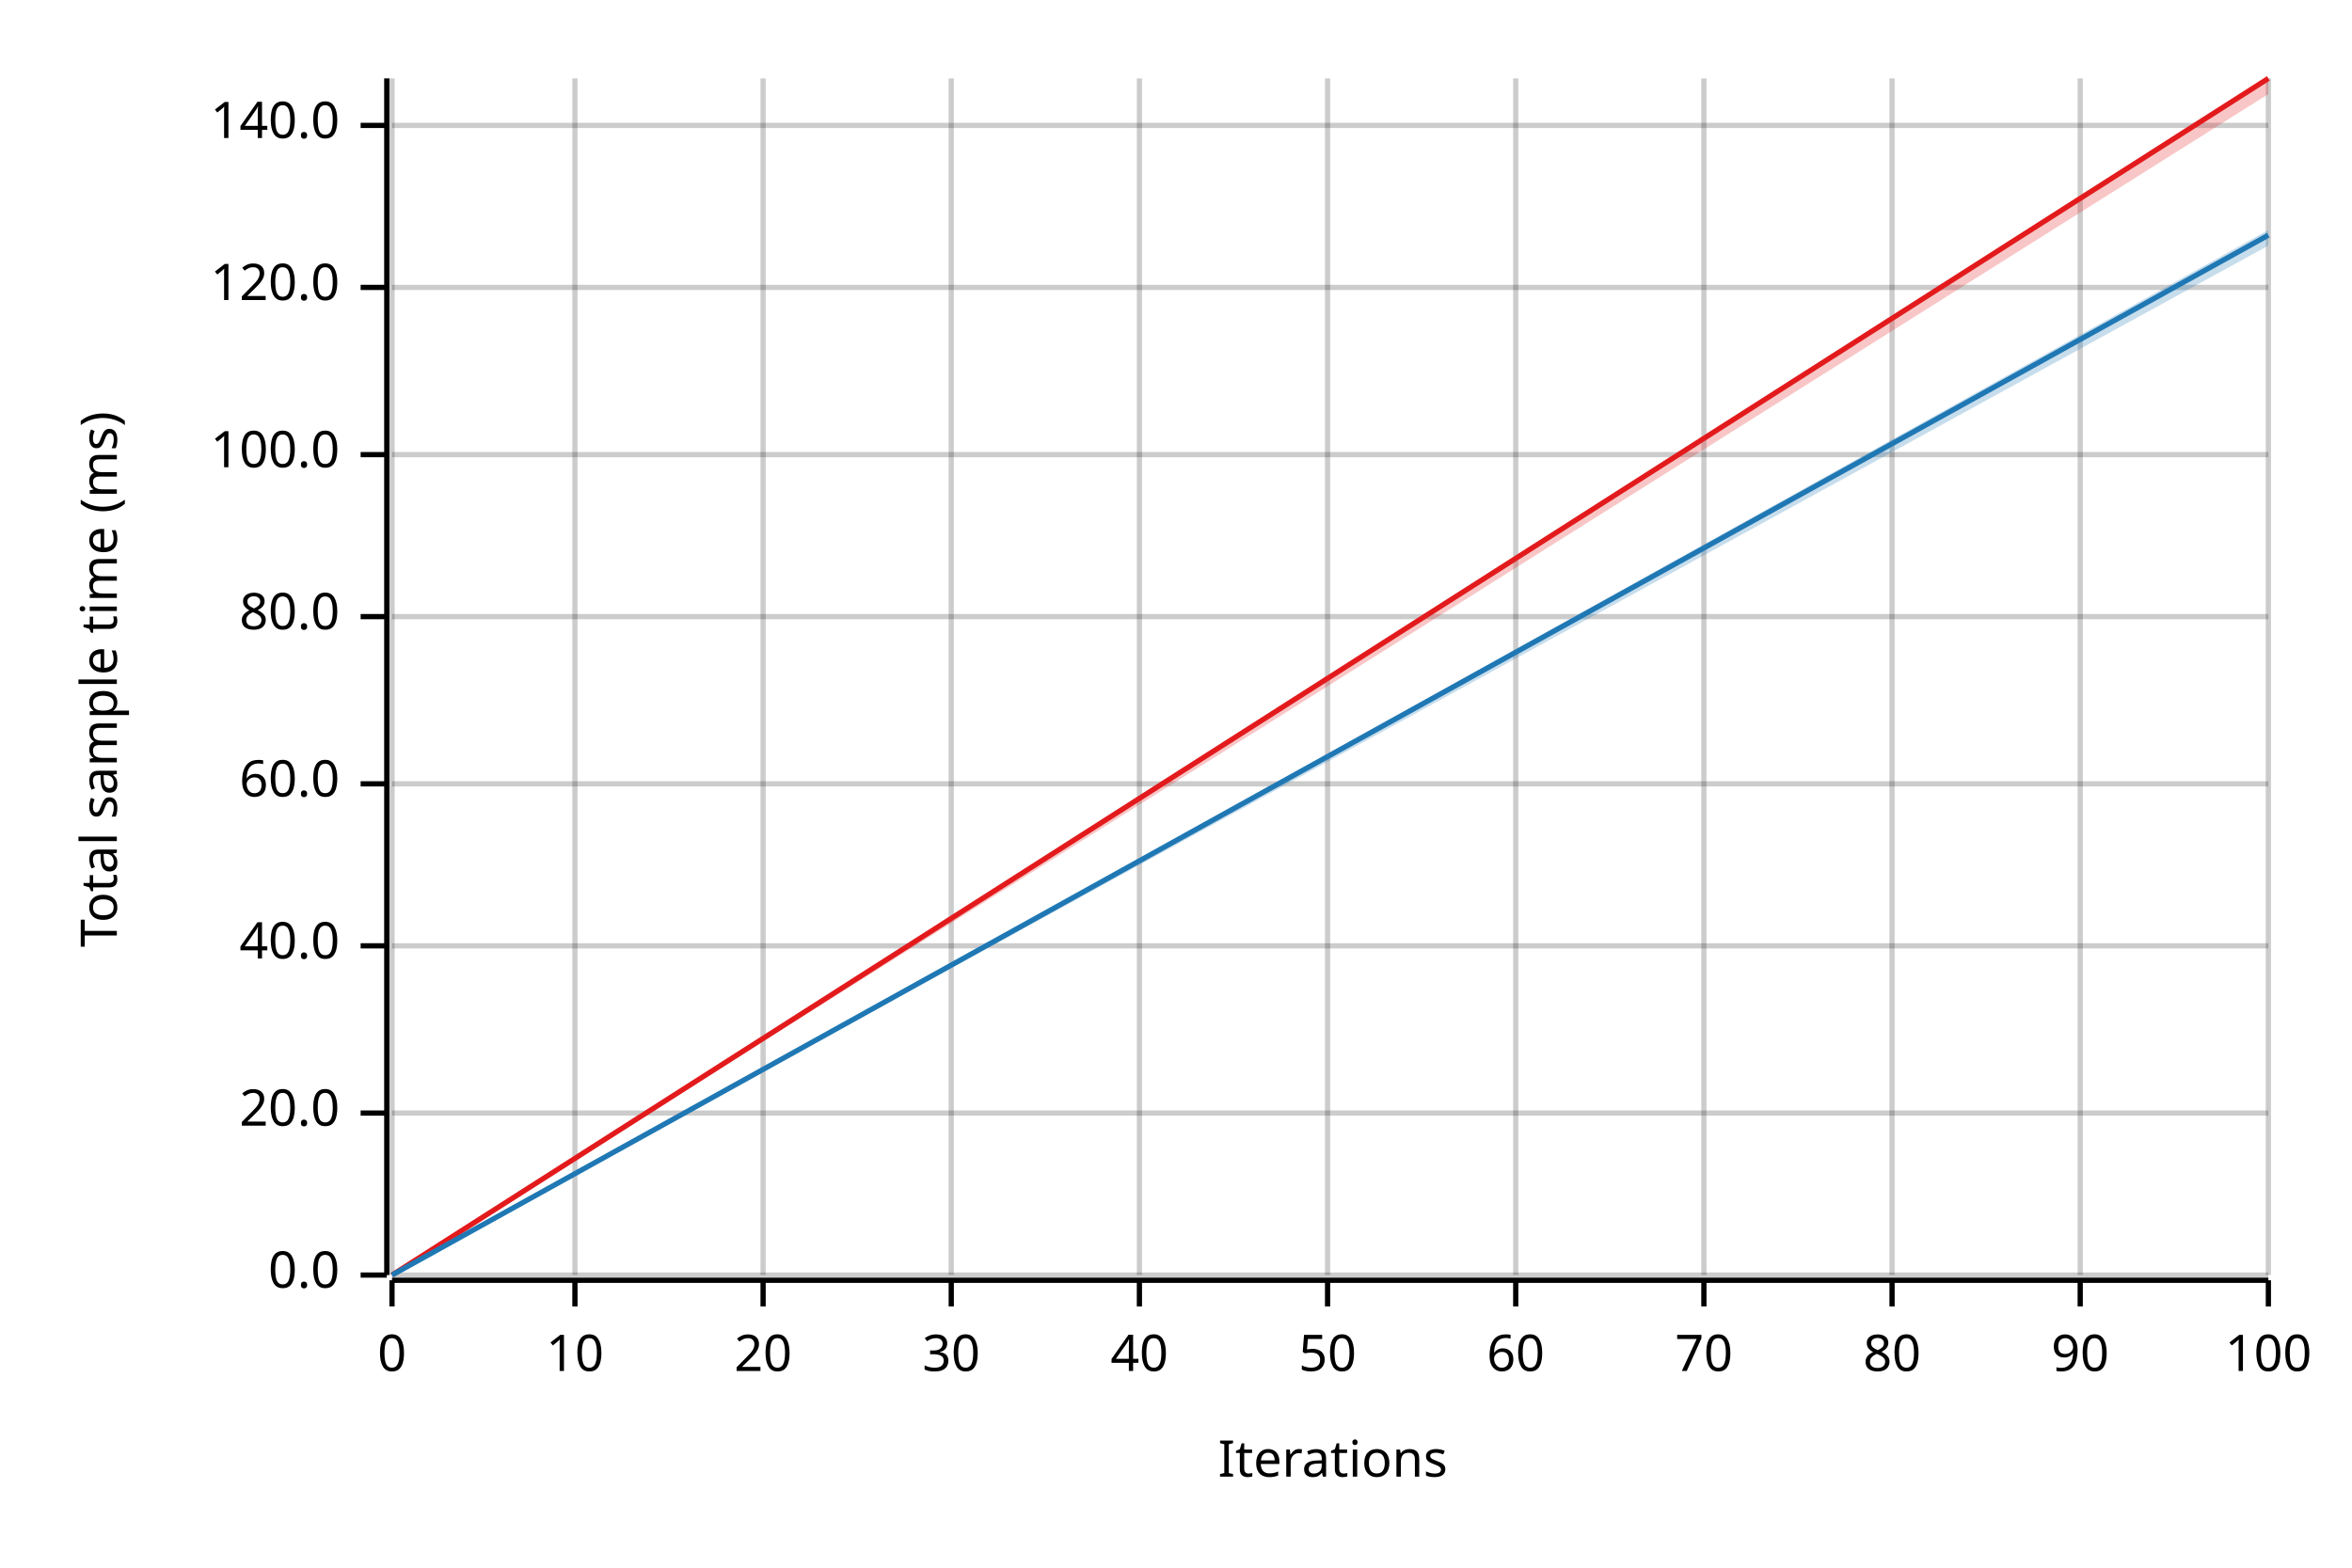
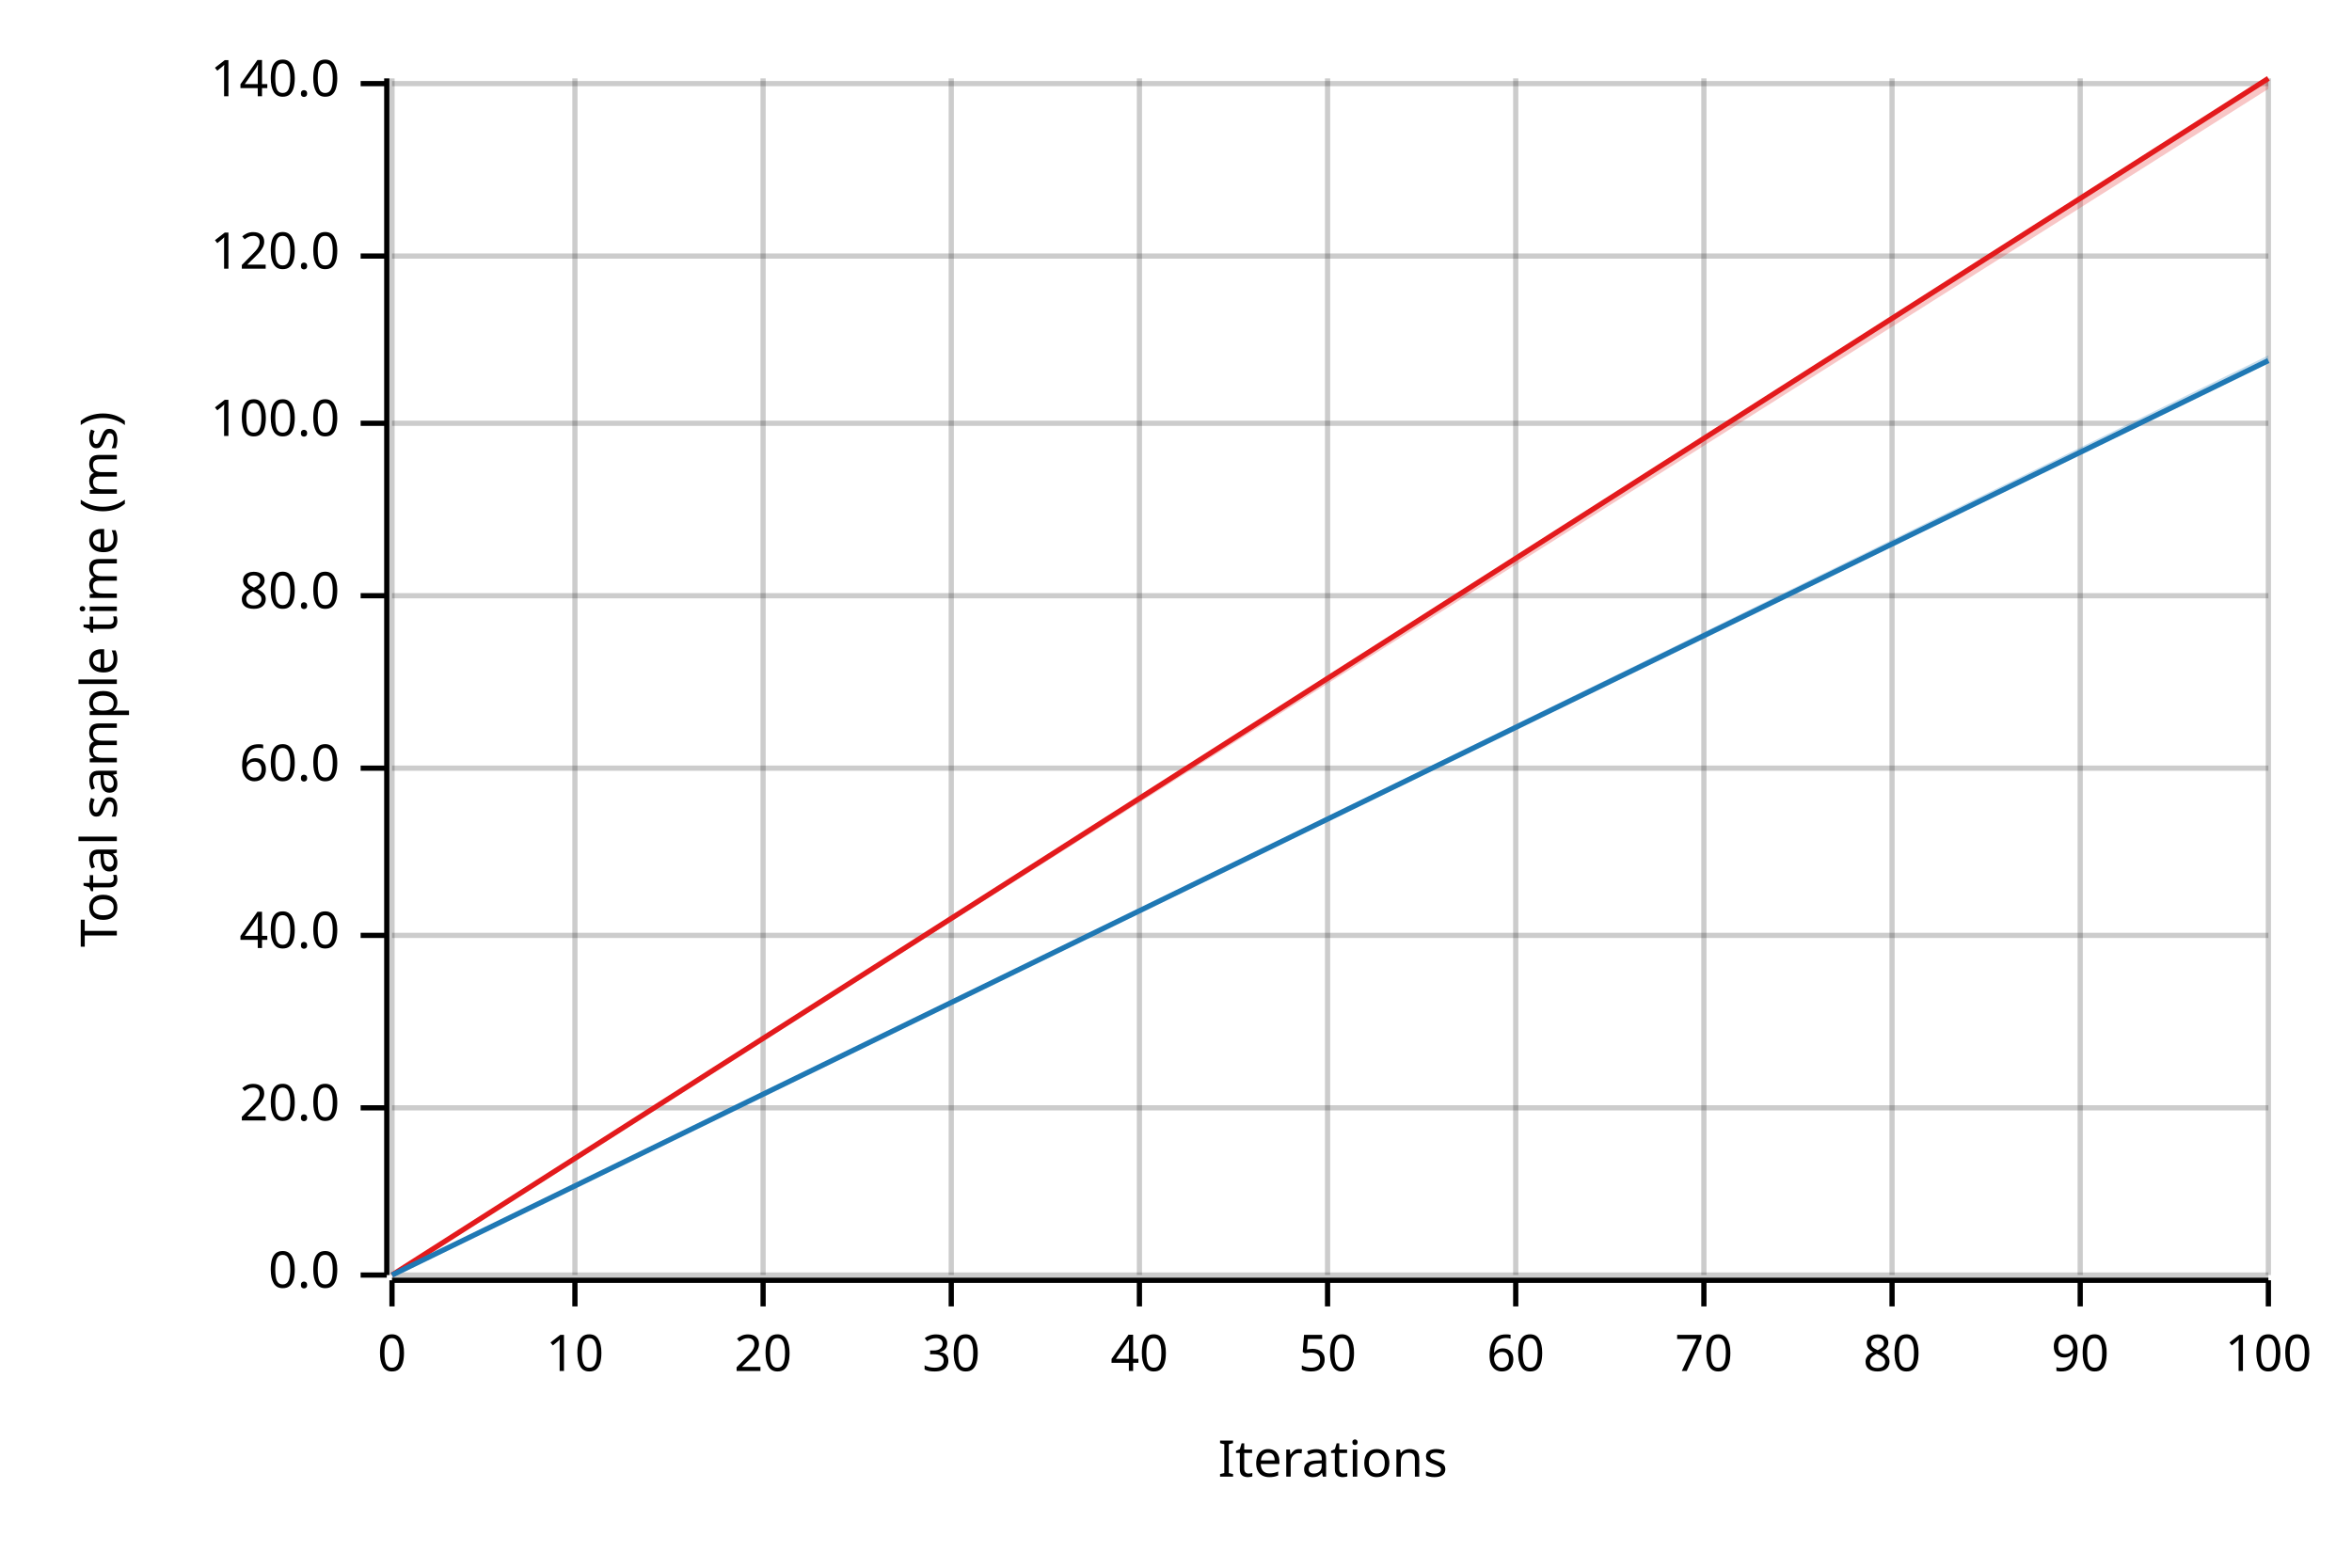
<svg xmlns="http://www.w3.org/2000/svg" width="450" height="300" viewBox="0 0 450 300">
  <text x="15" y="130" dy="0.76em" text-anchor="middle" font-family="sans-serif" font-size="9.677" opacity="1" fill="#000000" transform="rotate(270, 15, 130)">
Total sample time (ms)
</text>
  <text x="255" y="285" dy="-0.5ex" text-anchor="middle" font-family="sans-serif" font-size="9.677" opacity="1" fill="#000000">
Iterations
</text>
  <line opacity="0.2" stroke="#000000" stroke-width="1" x1="75" y1="244" x2="75" y2="15" />
  <line opacity="0.2" stroke="#000000" stroke-width="1" x1="110" y1="244" x2="110" y2="15" />
  <line opacity="0.2" stroke="#000000" stroke-width="1" x1="146" y1="244" x2="146" y2="15" />
  <line opacity="0.2" stroke="#000000" stroke-width="1" x1="182" y1="244" x2="182" y2="15" />
  <line opacity="0.2" stroke="#000000" stroke-width="1" x1="218" y1="244" x2="218" y2="15" />
  <line opacity="0.2" stroke="#000000" stroke-width="1" x1="254" y1="244" x2="254" y2="15" />
  <line opacity="0.2" stroke="#000000" stroke-width="1" x1="290" y1="244" x2="290" y2="15" />
  <line opacity="0.2" stroke="#000000" stroke-width="1" x1="326" y1="244" x2="326" y2="15" />
  <line opacity="0.2" stroke="#000000" stroke-width="1" x1="362" y1="244" x2="362" y2="15" />
  <line opacity="0.2" stroke="#000000" stroke-width="1" x1="398" y1="244" x2="398" y2="15" />
  <line opacity="0.2" stroke="#000000" stroke-width="1" x1="434" y1="244" x2="434" y2="15" />
  <line opacity="0.2" stroke="#000000" stroke-width="1" x1="75" y1="244" x2="434" y2="244" />
-   <line opacity="0.2" stroke="#000000" stroke-width="1" x1="75" y1="213" x2="434" y2="213" />
-   <line opacity="0.2" stroke="#000000" stroke-width="1" x1="75" y1="181" x2="434" y2="181" />
-   <line opacity="0.2" stroke="#000000" stroke-width="1" x1="75" y1="150" x2="434" y2="150" />
-   <line opacity="0.2" stroke="#000000" stroke-width="1" x1="75" y1="118" x2="434" y2="118" />
-   <line opacity="0.2" stroke="#000000" stroke-width="1" x1="75" y1="87" x2="434" y2="87" />
-   <line opacity="0.2" stroke="#000000" stroke-width="1" x1="75" y1="55" x2="434" y2="55" />
-   <line opacity="0.2" stroke="#000000" stroke-width="1" x1="75" y1="24" x2="434" y2="24" />
+   <line opacity="0.2" stroke="#000000" stroke-width="1" x1="75" y1="212" x2="434" y2="212" />
+   <line opacity="0.2" stroke="#000000" stroke-width="1" x1="75" y1="179" x2="434" y2="179" />
+   <line opacity="0.2" stroke="#000000" stroke-width="1" x1="75" y1="147" x2="434" y2="147" />
+   <line opacity="0.2" stroke="#000000" stroke-width="1" x1="75" y1="114" x2="434" y2="114" />
+   <line opacity="0.2" stroke="#000000" stroke-width="1" x1="75" y1="81" x2="434" y2="81" />
+   <line opacity="0.2" stroke="#000000" stroke-width="1" x1="75" y1="49" x2="434" y2="49" />
+   <line opacity="0.2" stroke="#000000" stroke-width="1" x1="75" y1="16" x2="434" y2="16" />
  <polyline fill="none" opacity="1" stroke="#000000" stroke-width="1" points="74,15 74,244 " />
  <text x="65" y="244" dy="0.5ex" text-anchor="end" font-family="sans-serif" font-size="9.677" opacity="1" fill="#000000">
0.0
</text>
  <polyline fill="none" opacity="1" stroke="#000000" stroke-width="1" points="69,244 74,244 " />
-   <text x="65" y="213" dy="0.5ex" text-anchor="end" font-family="sans-serif" font-size="9.677" opacity="1" fill="#000000">
+   <text x="65" y="212" dy="0.5ex" text-anchor="end" font-family="sans-serif" font-size="9.677" opacity="1" fill="#000000">
20.0
</text>
-   <polyline fill="none" opacity="1" stroke="#000000" stroke-width="1" points="69,213 74,213 " />
-   <text x="65" y="181" dy="0.5ex" text-anchor="end" font-family="sans-serif" font-size="9.677" opacity="1" fill="#000000">
+   <polyline fill="none" opacity="1" stroke="#000000" stroke-width="1" points="69,212 74,212 " />
+   <text x="65" y="179" dy="0.5ex" text-anchor="end" font-family="sans-serif" font-size="9.677" opacity="1" fill="#000000">
40.0
</text>
-   <polyline fill="none" opacity="1" stroke="#000000" stroke-width="1" points="69,181 74,181 " />
-   <text x="65" y="150" dy="0.5ex" text-anchor="end" font-family="sans-serif" font-size="9.677" opacity="1" fill="#000000">
+   <polyline fill="none" opacity="1" stroke="#000000" stroke-width="1" points="69,179 74,179 " />
+   <text x="65" y="147" dy="0.5ex" text-anchor="end" font-family="sans-serif" font-size="9.677" opacity="1" fill="#000000">
60.0
</text>
-   <polyline fill="none" opacity="1" stroke="#000000" stroke-width="1" points="69,150 74,150 " />
-   <text x="65" y="118" dy="0.5ex" text-anchor="end" font-family="sans-serif" font-size="9.677" opacity="1" fill="#000000">
+   <polyline fill="none" opacity="1" stroke="#000000" stroke-width="1" points="69,147 74,147 " />
+   <text x="65" y="114" dy="0.5ex" text-anchor="end" font-family="sans-serif" font-size="9.677" opacity="1" fill="#000000">
80.0
</text>
-   <polyline fill="none" opacity="1" stroke="#000000" stroke-width="1" points="69,118 74,118 " />
-   <text x="65" y="87" dy="0.5ex" text-anchor="end" font-family="sans-serif" font-size="9.677" opacity="1" fill="#000000">
+   <polyline fill="none" opacity="1" stroke="#000000" stroke-width="1" points="69,114 74,114 " />
+   <text x="65" y="81" dy="0.5ex" text-anchor="end" font-family="sans-serif" font-size="9.677" opacity="1" fill="#000000">
100.0
</text>
-   <polyline fill="none" opacity="1" stroke="#000000" stroke-width="1" points="69,87 74,87 " />
-   <text x="65" y="55" dy="0.5ex" text-anchor="end" font-family="sans-serif" font-size="9.677" opacity="1" fill="#000000">
+   <polyline fill="none" opacity="1" stroke="#000000" stroke-width="1" points="69,81 74,81 " />
+   <text x="65" y="49" dy="0.5ex" text-anchor="end" font-family="sans-serif" font-size="9.677" opacity="1" fill="#000000">
120.0
</text>
-   <polyline fill="none" opacity="1" stroke="#000000" stroke-width="1" points="69,55 74,55 " />
-   <text x="65" y="24" dy="0.5ex" text-anchor="end" font-family="sans-serif" font-size="9.677" opacity="1" fill="#000000">
+   <polyline fill="none" opacity="1" stroke="#000000" stroke-width="1" points="69,49 74,49 " />
+   <text x="65" y="16" dy="0.5ex" text-anchor="end" font-family="sans-serif" font-size="9.677" opacity="1" fill="#000000">
140.0
</text>
-   <polyline fill="none" opacity="1" stroke="#000000" stroke-width="1" points="69,24 74,24 " />
+   <polyline fill="none" opacity="1" stroke="#000000" stroke-width="1" points="69,16 74,16 " />
  <polyline fill="none" opacity="1" stroke="#000000" stroke-width="1" points="75,245 434,245 " />
  <text x="75" y="255" dy="0.76em" text-anchor="middle" font-family="sans-serif" font-size="9.677" opacity="1" fill="#000000">
0
</text>
  <polyline fill="none" opacity="1" stroke="#000000" stroke-width="1" points="75,245 75,250 " />
  <text x="110" y="255" dy="0.76em" text-anchor="middle" font-family="sans-serif" font-size="9.677" opacity="1" fill="#000000">
10
</text>
  <polyline fill="none" opacity="1" stroke="#000000" stroke-width="1" points="110,245 110,250 " />
  <text x="146" y="255" dy="0.76em" text-anchor="middle" font-family="sans-serif" font-size="9.677" opacity="1" fill="#000000">
20
</text>
  <polyline fill="none" opacity="1" stroke="#000000" stroke-width="1" points="146,245 146,250 " />
  <text x="182" y="255" dy="0.76em" text-anchor="middle" font-family="sans-serif" font-size="9.677" opacity="1" fill="#000000">
30
</text>
  <polyline fill="none" opacity="1" stroke="#000000" stroke-width="1" points="182,245 182,250 " />
  <text x="218" y="255" dy="0.76em" text-anchor="middle" font-family="sans-serif" font-size="9.677" opacity="1" fill="#000000">
40
</text>
  <polyline fill="none" opacity="1" stroke="#000000" stroke-width="1" points="218,245 218,250 " />
  <text x="254" y="255" dy="0.76em" text-anchor="middle" font-family="sans-serif" font-size="9.677" opacity="1" fill="#000000">
50
</text>
  <polyline fill="none" opacity="1" stroke="#000000" stroke-width="1" points="254,245 254,250 " />
  <text x="290" y="255" dy="0.76em" text-anchor="middle" font-family="sans-serif" font-size="9.677" opacity="1" fill="#000000">
60
</text>
  <polyline fill="none" opacity="1" stroke="#000000" stroke-width="1" points="290,245 290,250 " />
  <text x="326" y="255" dy="0.76em" text-anchor="middle" font-family="sans-serif" font-size="9.677" opacity="1" fill="#000000">
70
</text>
  <polyline fill="none" opacity="1" stroke="#000000" stroke-width="1" points="326,245 326,250 " />
  <text x="362" y="255" dy="0.76em" text-anchor="middle" font-family="sans-serif" font-size="9.677" opacity="1" fill="#000000">
80
</text>
  <polyline fill="none" opacity="1" stroke="#000000" stroke-width="1" points="362,245 362,250 " />
  <text x="398" y="255" dy="0.76em" text-anchor="middle" font-family="sans-serif" font-size="9.677" opacity="1" fill="#000000">
90
</text>
  <polyline fill="none" opacity="1" stroke="#000000" stroke-width="1" points="398,245 398,250 " />
  <text x="434" y="255" dy="0.76em" text-anchor="middle" font-family="sans-serif" font-size="9.677" opacity="1" fill="#000000">
100
</text>
  <polyline fill="none" opacity="1" stroke="#000000" stroke-width="1" points="434,245 434,250 " />
  <polyline fill="none" opacity="1" stroke="#E31A1C" stroke-width="1" points="75,244 434,15 " />
-   <polygon opacity="0.25" fill="#E31A1C" points="75,244 434,18 434,15 " />
-   <polyline fill="none" opacity="1" stroke="#1F78B4" stroke-width="1" points="75,244 434,45 " />
-   <polygon opacity="0.25" fill="#1F78B4" points="75,244 434,47 434,44 " />
+   <polygon opacity="0.25" fill="#E31A1C" points="75,244 434,17 434,15 " />
+   <polyline fill="none" opacity="1" stroke="#1F78B4" stroke-width="1" points="75,244 434,69 " />
+   <polygon opacity="0.25" fill="#1F78B4" points="75,244 434,69 434,68 " />
</svg>
